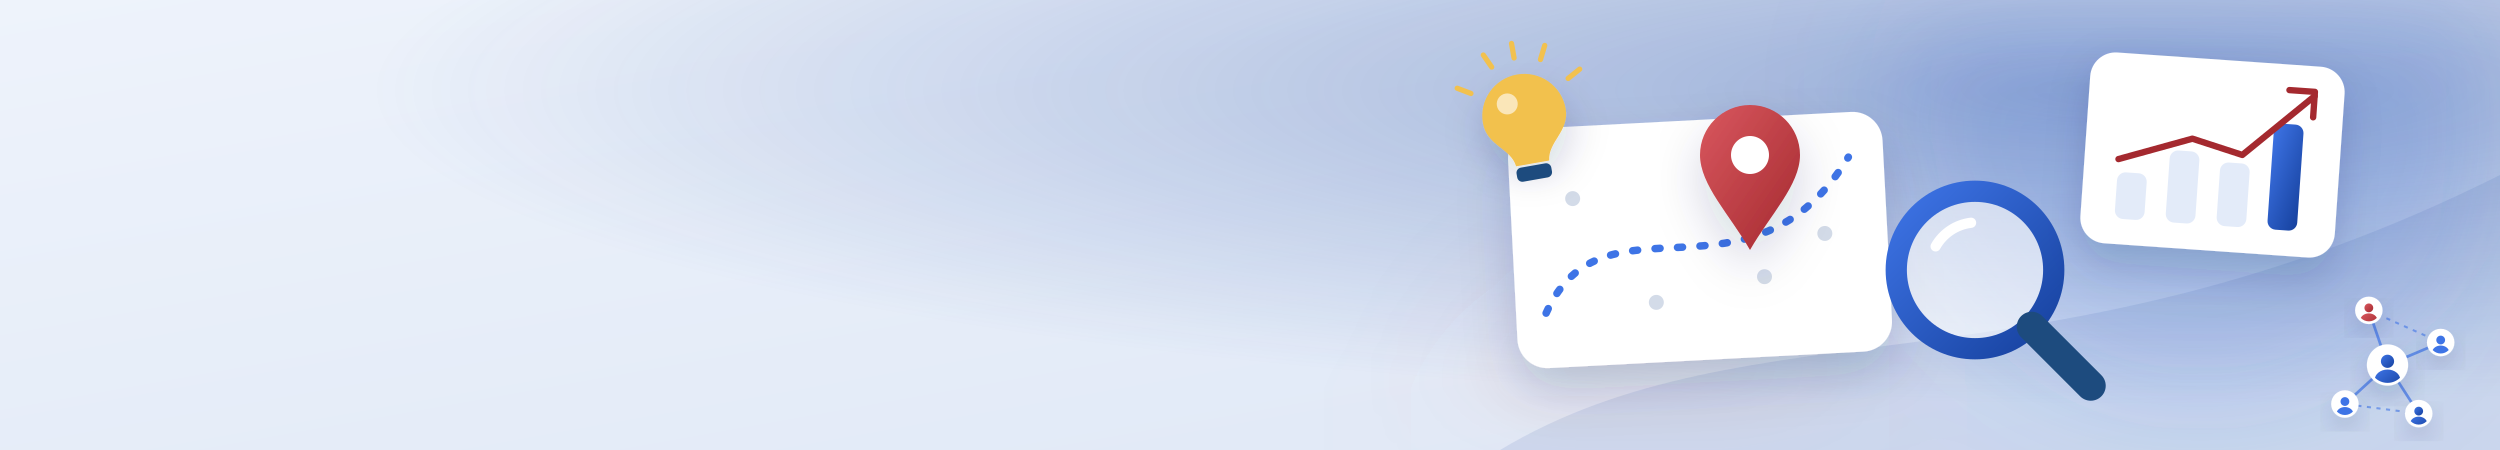
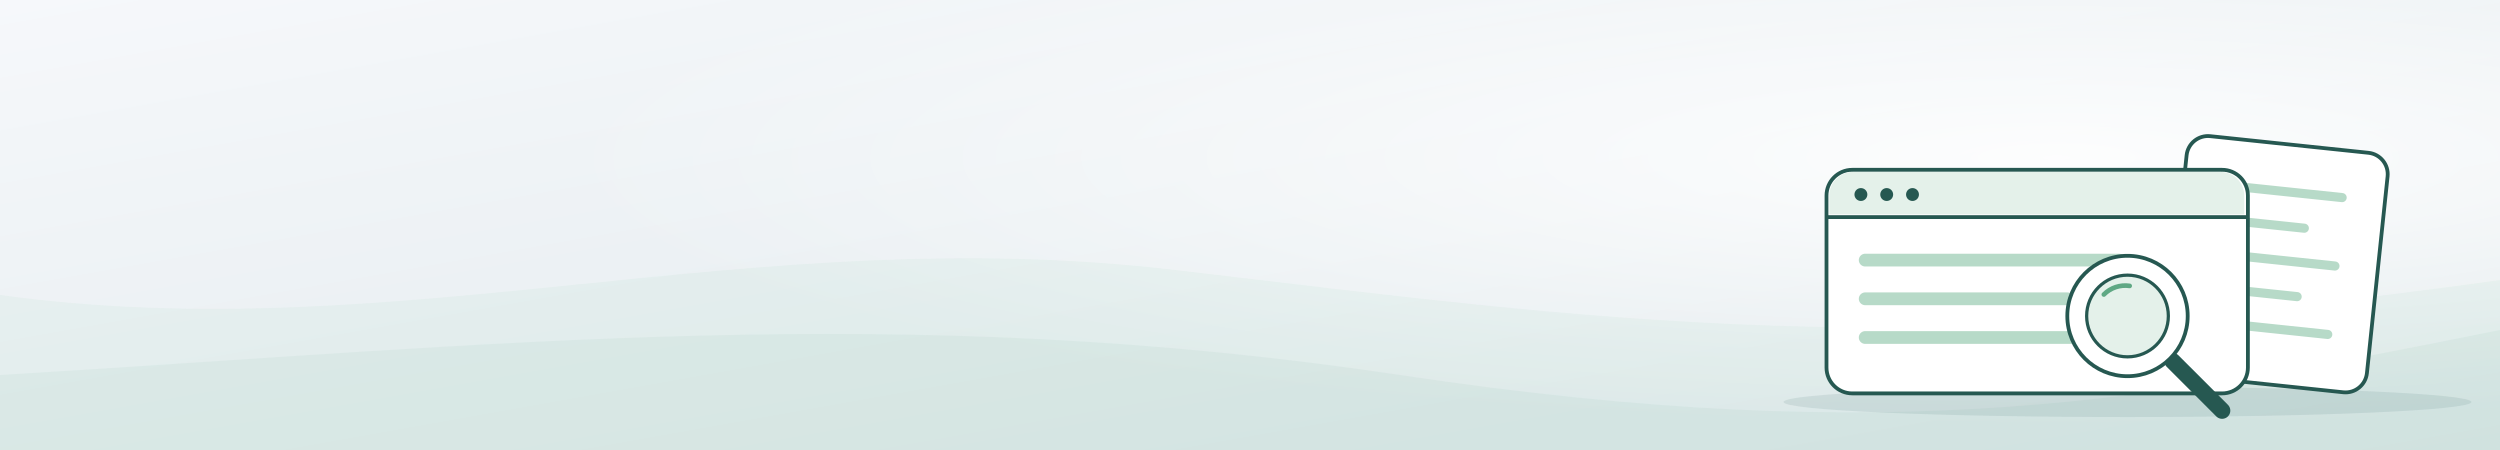
<svg xmlns="http://www.w3.org/2000/svg" viewBox="0 0 1000 180" width="1600" height="288" preserveAspectRatio="xMaxYMid slice">
-   <style>.fl{animation:fl 4.5s ease-in-out infinite}@keyframes fl{0%,100%{transform:translateY(0)}50%{transform:translateY(-7px)}}@media (prefers-reduced-motion:reduce){.fl{animation:none}}</style>
+   <style>.fl{animation:fl 4.6s ease-in-out infinite}@keyframes fl{0%,100%{transform:translateY(0)}50%{transform:translateY(-6px)}}@media (prefers-reduced-motion:reduce){.fl{animation:none}}</style>
  <defs>
-     <linearGradient id="bgbsales" x1="0" y1="0" x2="1" y2="1">
-       <stop offset="0" stop-color="#EEF3FB" />
-       <stop offset="1" stop-color="#DEE7F6" />
+     <linearGradient id="bgcs" x1="0" y1="0" x2="1" y2="1">
+       <stop offset="0" stop-color="#F6F8FB" />
+       <stop offset="1" stop-color="#DEE7EA" />
    </linearGradient>
-     <linearGradient id="absales" x1="0" y1="0" x2="1" y2="1">
-       <stop offset="0" stop-color="#3E74E6" />
-       <stop offset="1" stop-color="#16419E" />
+     <linearGradient id="gcs" x1="0" y1="0" x2="0" y2="1">
+       <stop offset="0" stop-color="#5FA884" />
+       <stop offset="1" stop-color="#2E7D5B" />
    </linearGradient>
-     <linearGradient id="rbsales" x1="0" y1="0" x2="1" y2="1">
-       <stop offset="0" stop-color="#D9585F" />
-       <stop offset="1" stop-color="#A4292F" />
+     <linearGradient id="gdcs" x1="0" y1="0" x2="0" y2="1">
+       <stop offset="0" stop-color="#2E7D5B" />
+       <stop offset="1" stop-color="#265851" />
    </linearGradient>
-     <radialGradient id="hlbsales" cx=".3" cy=".25" r=".7">
-       <stop offset="0" stop-color="#fff" stop-opacity=".55" />
-       <stop offset="1" stop-color="#fff" stop-opacity="0" />
+     <linearGradient id="glcs" x1="0" y1="0" x2="0" y2="1">
+       <stop offset="0" stop-color="#B7DAC8" />
+       <stop offset="1" stop-color="#5FA884" />
+     </linearGradient>
+     <linearGradient id="wcs" x1="0" y1="0" x2="0" y2="1">
+       <stop offset="0" stop-color="#FFFFFF" />
+       <stop offset="1" stop-color="#EEF6F1" />
+     </linearGradient>
+     <radialGradient id="glasscs" cx=".35" cy=".3" r=".8">
+       <stop offset="0" stop-color="#FFFFFF" />
+       <stop offset=".6" stop-color="#F2FAF5" />
+       <stop offset="1" stop-color="#E4F1EA" />
    </radialGradient>
-     <filter id="shbsales" x="-40%" y="-40%" width="180%" height="190%">
-       <feDropShadow dx="0" dy="9" stdDeviation="10" flood-color="#0E2A5C" flood-opacity=".17" />
+     <radialGradient id="glowcs" cx=".82" cy=".35" r=".6">
+       <stop offset="0" stop-color="#FFFFFF" stop-opacity=".9" />
+       <stop offset="1" stop-color="#FFFFFF" stop-opacity="0" />
+     </radialGradient>
+     <filter id="shcs" x="-30%" y="-30%" width="160%" height="170%">
+       <feDropShadow dx="0" dy="6" stdDeviation="7" flood-color="#265851" flood-opacity=".16" />
    </filter>
-     <filter id="blbsales" x="-50%" y="-50%" width="200%" height="200%">
-       <feGaussianBlur stdDeviation="26" />
+     <filter id="blurcs">
+       <feGaussianBlur stdDeviation="6" />
    </filter>
  </defs>
-   <rect width="1000" height="180" fill="url(#bgbsales)" />
-   <g filter="url(#blbsales)" opacity=".85">
-     <circle cx="880" cy="40" r="120" fill="#3E74E6" fill-opacity=".22" />
-     <circle cx="660" cy="190" r="90" fill="#D9585F" fill-opacity=".08" />
-   </g>
-   <defs>
-     <radialGradient id="rgsales" cx=".85" cy=".2" r=".7">
-       <stop offset="0" stop-color="#16419E" stop-opacity=".38" />
-       <stop offset="1" stop-color="#16419E" stop-opacity="0" />
-     </radialGradient>
-   </defs>
-   <rect width="1000" height="180" fill="url(#rgsales)" />
-   <path d="M600 180 C700 120 820 160 1000 70 V180Z" fill="#16419E" fill-opacity=".10" />
-   <g class="fl" style="animation-delay:-0.0s">
-     <g transform="translate(680 96) rotate(-3) scale(1.0)">
-       <rect x="-75.0" y="-48.0" width="150" height="96" rx="12" fill="#FFFFFF" filter="url(#shbsales)" />
-       <path d="M-63.0 26.0C-37.5 -24.0 18.75 32.0 61.0 -30.0" fill="none" stroke="#3E74E6" stroke-width="3" stroke-dasharray="2 7" stroke-linecap="round" />
-       <circle cx="-50.0" cy="-19.2" r="3" fill="#D3DBE8" />
-       <circle cx="25.0" cy="16.0" r="3" fill="#D3DBE8" />
-       <circle cx="-18.75" cy="24.0" r="3" fill="#D3DBE8" />
-       <circle cx="50.0" cy="0" r="3" fill="#D3DBE8" />
-     </g>
-   </g>
-   <g class="fl" style="animation-delay:-0.7s">
-     <g transform="translate(700 62) rotate(0) scale(1.0)">
-       <path d="M0 38.0C-8.0 24.0 -20 12.0 -20 0A20 20 0 1 1 20 0C20 12.0 8.0 24.0 0 38.0Z" fill="url(#rbsales)" filter="url(#shbsales)" />
-       <circle r="7.6" fill="#FFFFFF" />
-     </g>
-   </g>
-   <g class="fl" style="animation-delay:-1.4s">
-     <g transform="translate(790 108) rotate(0) scale(1.05)">
-       <circle r="30" fill="#fff" fill-opacity="0.55" stroke="url(#absales)" stroke-width="8.1" />
-       <path d="M21.6 21.6l22.5 22.5" stroke="#1D4B7E" stroke-width="11.4" stroke-linecap="round" />
-       <path d="M-15.0 -9.0a18.0 18.0 0 0 1 13.5-9.0" stroke="#fff" stroke-width="3.9" fill="none" stroke-linecap="round" />
-     </g>
-   </g>
-   <g class="fl" style="animation-delay:-2.1s">
-     <g transform="translate(885 62) rotate(4) scale(0.85)">
-       <rect x="-60.0" y="-45.0" width="120" height="90" rx="12" fill="#FFFFFF" filter="url(#shbsales)" />
-       <rect x="-44.0" y="11.0" width="14" height="22" rx="4" fill="#E3EBF9" />
-       <rect x="-20.0" y="-1.0" width="14" height="34" rx="4" fill="#E3EBF9" />
-       <rect x="4.0" y="3.0" width="14" height="30" rx="4" fill="#E3EBF9" />
-       <rect x="28.0" y="-17.0" width="14" height="50" rx="4" fill="url(#absales)" />
-       <path d="M-44.0 5.0 L-10.0 -7.0 L14.0 -1.0 L46.0 -31.0" fill="none" stroke="#A4292F" stroke-width="3" stroke-linecap="round" stroke-linejoin="round" />
-       <path d="M34.0 -33.0h12v12" fill="none" stroke="#A4292F" stroke-width="3" stroke-linecap="round" stroke-linejoin="round" />
-     </g>
-   </g>
-   <g class="fl" style="animation-delay:-2.8s">
-     <g transform="translate(955 146) rotate(0) scale(0.55)">
-       <path d="M0 0L-13.6 -39.7" stroke="#3E74E6" stroke-width="2" stroke-opacity=".7" />
-       <path d="M0 0L38.7 -16.4" stroke="#3E74E6" stroke-width="2" stroke-opacity=".7" />
-       <path d="M0 0L22.7 35.3" stroke="#3E74E6" stroke-width="2" stroke-opacity=".7" />
-       <path d="M0 0L-31.0 28.4" stroke="#3E74E6" stroke-width="2" stroke-opacity=".7" />
-       <path d="M-13.6 -39.7L38.7 -16.4M22.7 35.3L-31.0 28.4" stroke="#3E74E6" stroke-width="1.5" stroke-dasharray="3 4" stroke-opacity=".6" />
-       <circle cx="0" cy="0" r="15" fill="#FFFFFF" filter="url(#shbsales)" />
-       <clipPath id="cpbsales0015">
-         <circle cx="0" cy="0" r="13" />
-       </clipPath>
-       <g clip-path="url(#cpbsales0015)">
-         <circle cx="0" cy="-2.7" r="4.8" fill="url(#absales)" />
-         <ellipse cx="0" cy="10.8" rx="9.3" ry="7.5" fill="url(#absales)" />
-       </g>
-       <circle cx="-13.578" cy="-39.745" r="10" fill="#FFFFFF" filter="url(#shbsales)" />
-       <clipPath id="cpbsales-135-39710">
-         <circle cx="-13.578" cy="-39.745" r="8" />
-       </clipPath>
-       <g clip-path="url(#cpbsales-135-39710)">
-         <circle cx="-13.578" cy="-41.545" r="3.2" fill="url(#rbsales)" />
-         <ellipse cx="-13.578" cy="-32.545" rx="6.2" ry="5.0" fill="url(#rbsales)" />
-       </g>
-       <circle cx="38.685" cy="-16.356" r="10" fill="#FFFFFF" filter="url(#shbsales)" />
-       <clipPath id="cpbsales386-16310">
-         <circle cx="38.685" cy="-16.356" r="8" />
-       </clipPath>
-       <g clip-path="url(#cpbsales386-16310)">
-         <circle cx="38.685" cy="-18.156" r="3.2" fill="#3E74E6" />
-         <ellipse cx="38.685" cy="-9.156" rx="6.2" ry="5.0" fill="#3E74E6" />
-       </g>
-       <circle cx="22.693" cy="35.342" r="10" fill="#FFFFFF" filter="url(#shbsales)" />
-       <clipPath id="cpbsales22635310">
-         <circle cx="22.693" cy="35.342" r="8" />
-       </clipPath>
-       <g clip-path="url(#cpbsales22635310)">
-         <circle cx="22.693" cy="33.542" r="3.2" fill="url(#absales)" />
-         <ellipse cx="22.693" cy="42.542" rx="6.2" ry="5.0" fill="url(#absales)" />
-       </g>
-       <circle cx="-30.971" cy="28.369" r="10" fill="#FFFFFF" filter="url(#shbsales)" />
-       <clipPath id="cpbsales-30928310">
-         <circle cx="-30.971" cy="28.369" r="8" />
-       </clipPath>
-       <g clip-path="url(#cpbsales-30928310)">
-         <circle cx="-30.971" cy="26.569" r="3.2" fill="#3E74E6" />
-         <ellipse cx="-30.971" cy="35.569" rx="6.2" ry="5.0" fill="#3E74E6" />
+   <rect width="1000" height="180" fill="url(#bgcs)" />
+   <rect width="1000" height="180" fill="url(#glowcs)" />
+   <path d="M0 118 C160 140 300 88 470 108 S760 146 1000 112 V180 H0Z" fill="#B7DAC8" fill-opacity=".16" />
+   <path d="M0 150 C200 138 360 120 560 150 S860 160 1000 132 V180 H0Z" fill="#5FA884" fill-opacity=".07" />
+   <g transform="translate(137.2 23.2) scale(0.86)">
+     <ellipse cx="830" cy="160" rx="160" ry="7" fill="#265851" fill-opacity=".10" />
+     <g class="fl" style="animation-delay:-1.6s">
+       <g transform="rotate(6 900 100)">
+         <rect x="852" y="40" width="94" height="112" rx="10" fill="#fff" stroke="#265851" stroke-width="1.77" />
+         <path d="M868 62 h58" stroke="#B7DAC8" stroke-width="4.25" stroke-linecap="round" />
+         <path d="M868 78 h42" stroke="#B7DAC8" stroke-width="4.25" stroke-linecap="round" />
+         <path d="M868 94 h58" stroke="#B7DAC8" stroke-width="4.25" stroke-linecap="round" />
+         <path d="M868 110 h42" stroke="#B7DAC8" stroke-width="4.25" stroke-linecap="round" />
+         <path d="M868 126 h58" stroke="#B7DAC8" stroke-width="4.25" stroke-linecap="round" />
      </g>
    </g>
-   </g>
-   <g class="fl" style="animation-delay:-3.5s">
-     <g transform="translate(610 48) rotate(-10) scale(0.7)">
-       <path d="M-24 -2.4A24 24 0 1 1 24 -2.4C24 10.8 10.8 14.4 9.6 25.2H-9.6C-10.8 14.4 -24 10.8 -24 -2.4Z" fill="#F2C14E" filter="url(#shbsales)" />
-       <rect x="-10.08" y="26.4" width="20.16" height="8.16" rx="3" fill="#1D4B7E" />
-       <circle cx="-8.4" cy="-10.8" r="6.0" fill="#fff" fill-opacity=".6" />
-       <path d="M-27.8 -20.3L-35.0 -24.6" stroke="#F2C14E" stroke-width="3" stroke-linecap="round" />
-       <path d="M-13.5 -33.1L-17.0 -40.7" stroke="#F2C14E" stroke-width="3" stroke-linecap="round" />
-       <path d="M0.0 -36.0L0.0 -44.4" stroke="#F2C14E" stroke-width="3" stroke-linecap="round" />
-       <path d="M14.7 -32.5L18.5 -40.0" stroke="#F2C14E" stroke-width="3" stroke-linecap="round" />
-       <path d="M28.4 -19.1L35.8 -23.2" stroke="#F2C14E" stroke-width="3" stroke-linecap="round" />
+     <g class="fl" style="animation-delay:-0s">
+       <rect x="690" y="52" width="196" height="104" rx="12" fill="#fff" stroke="#265851" stroke-width="1.77" />
+       <path d="M690 74 h196" stroke="#265851" stroke-width="1.77" />
+       <path d="M691.3 72.7 V64 a11 11 0 0 1 11 -11 h171 a11 11 0 0 1 11 11 v8.7Z" fill="#E4F1EA" />
+       <circle cx="706" cy="63.5" r="3" fill="#265851" />
+       <circle cx="718" cy="63.5" r="3" fill="#265851" />
+       <circle cx="730" cy="63.5" r="3" fill="#265851" />
+       <path d="M708 94 h118" stroke="#B7DAC8" stroke-width="5.95" stroke-linecap="round" />
+       <path d="M708 112 h94" stroke="#B7DAC8" stroke-width="5.95" stroke-linecap="round" />
+       <path d="M708 130 h106" stroke="#B7DAC8" stroke-width="5.95" stroke-linecap="round" />
+     </g>
+     <g class="fl" style="animation-delay:-0.6s">
+       <path d="M851 141 L874 164" stroke="#265851" stroke-width="7.65" stroke-linecap="round" />
+       <circle cx="830" cy="120" r="28" fill="#fff" stroke="#265851" stroke-width="1.77" />
+       <circle cx="830" cy="120" r="19" fill="#E4F1EA" stroke="#265851" stroke-width="1.50" />
+       <path d="M819 110 a14 14 0 0 1 12 -4" stroke="#5FA884" stroke-width="2.18" stroke-linecap="round" fill="none" />
    </g>
  </g>
</svg>
